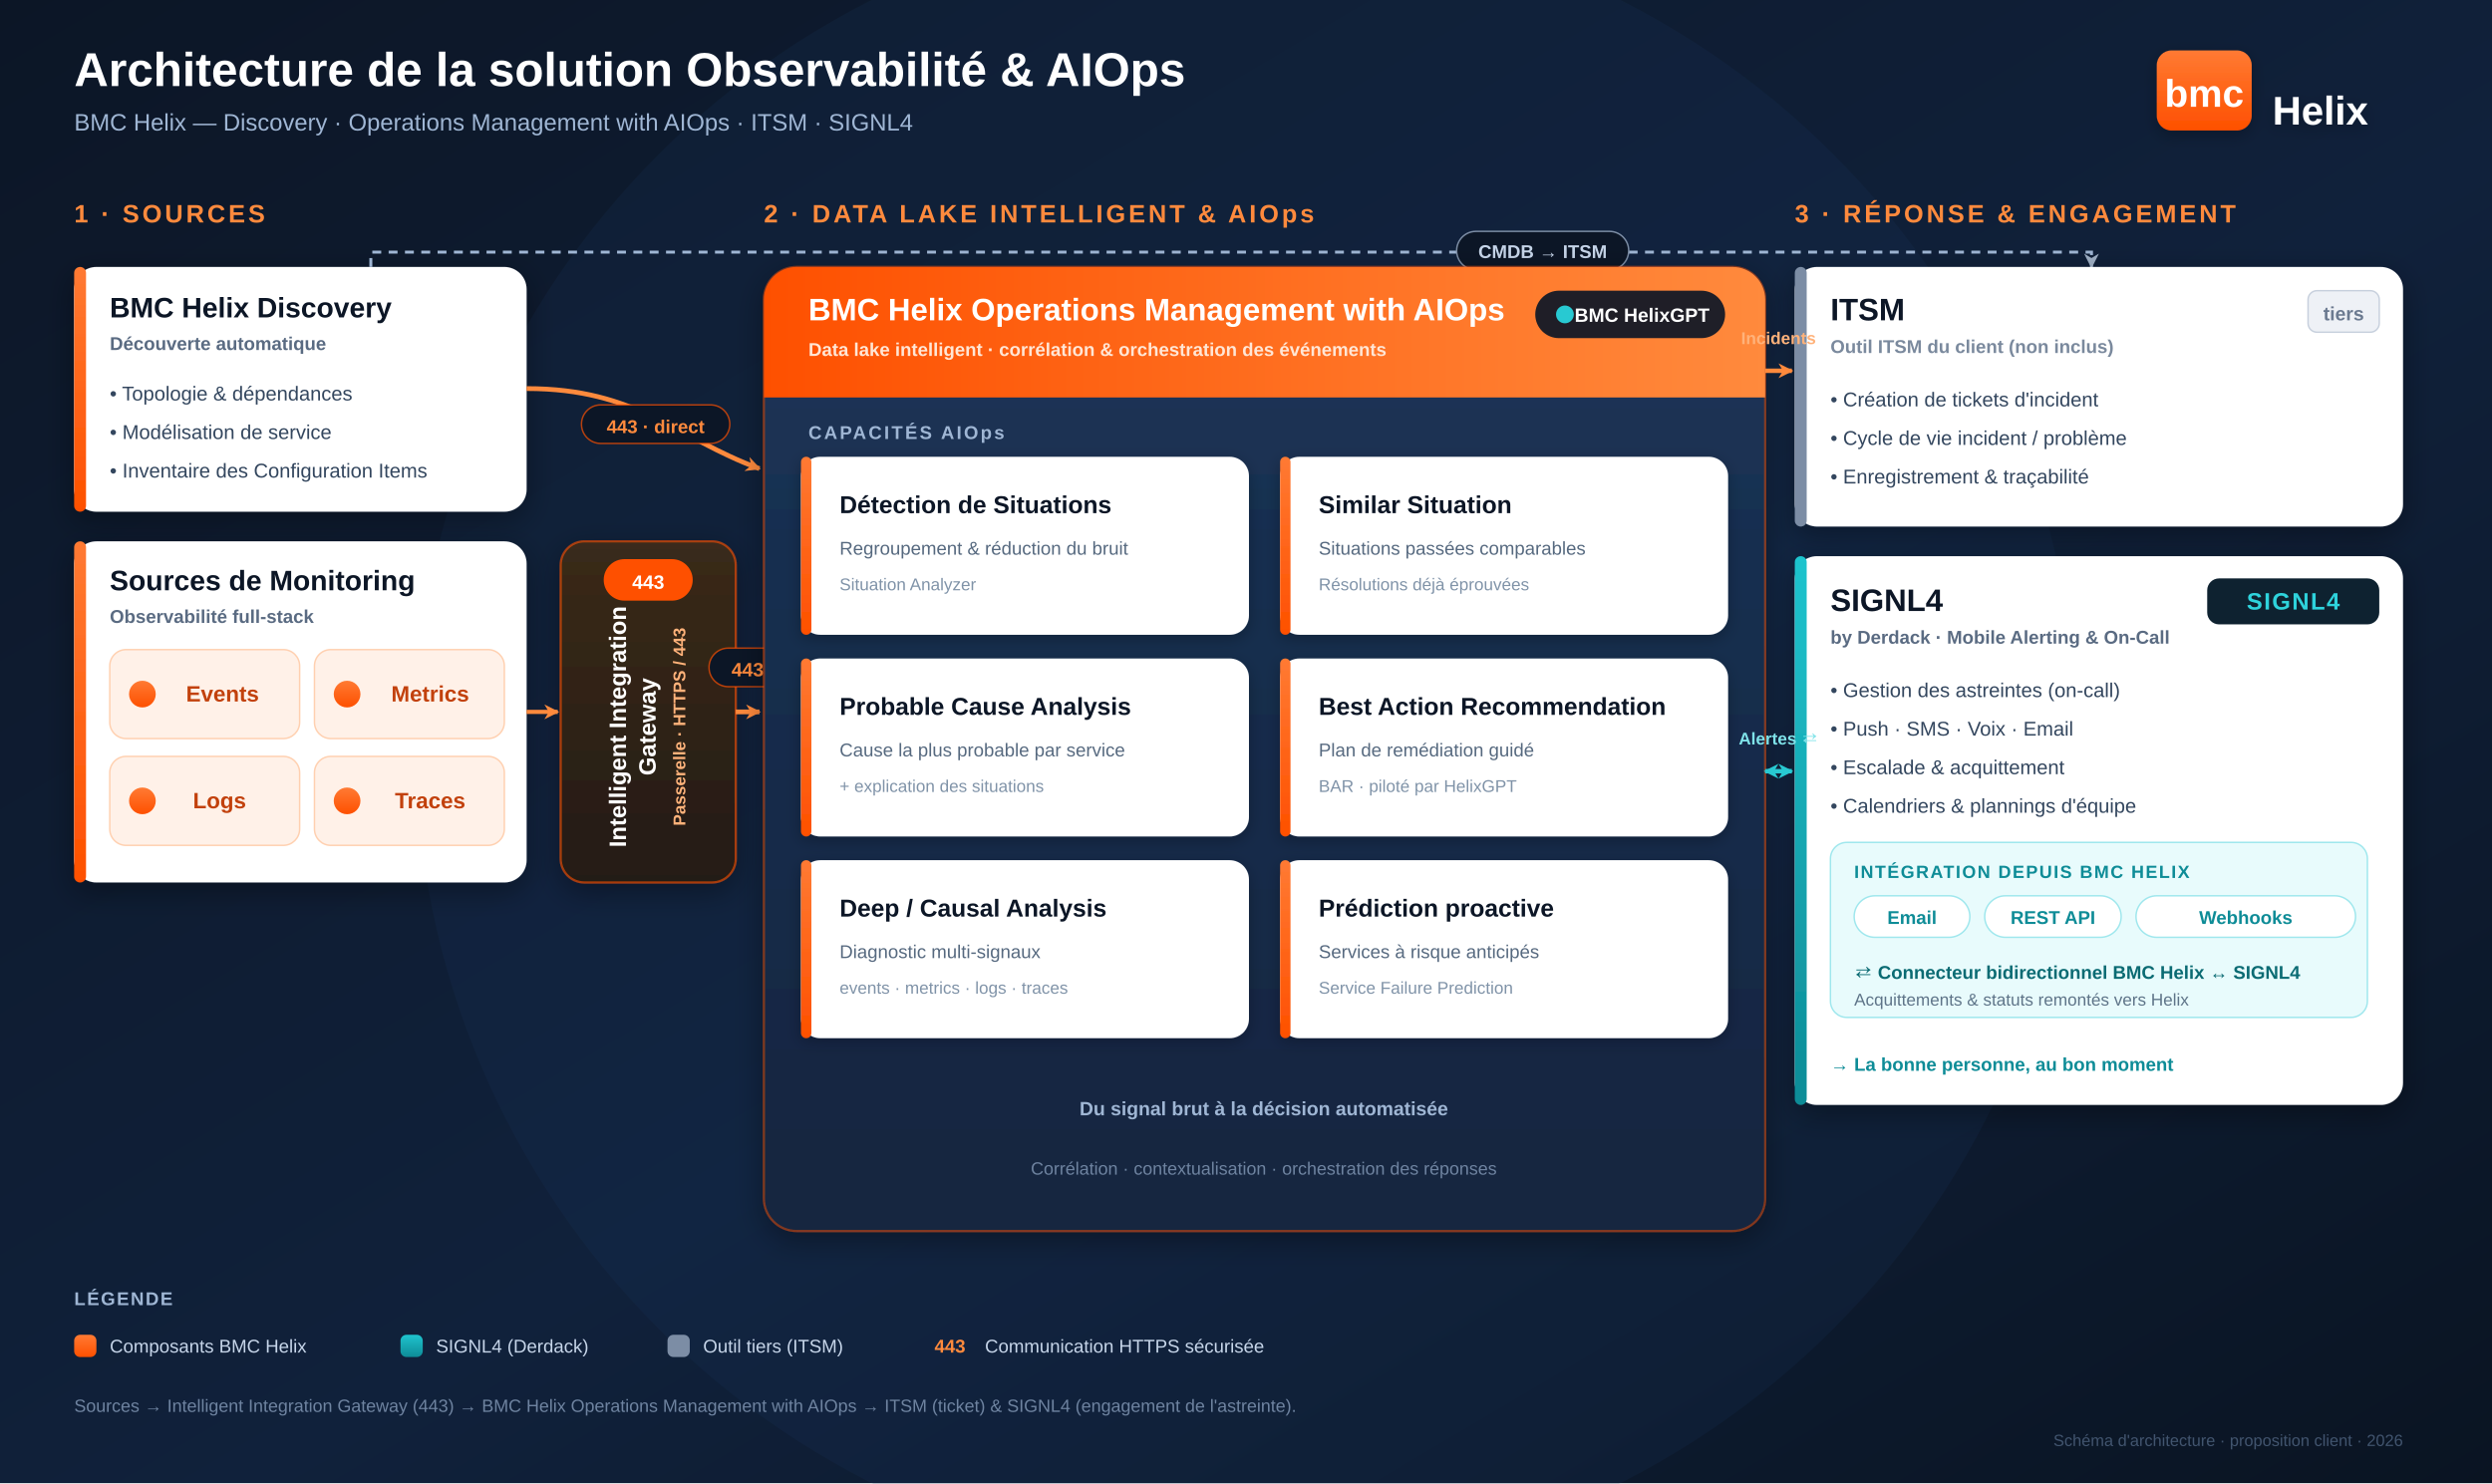
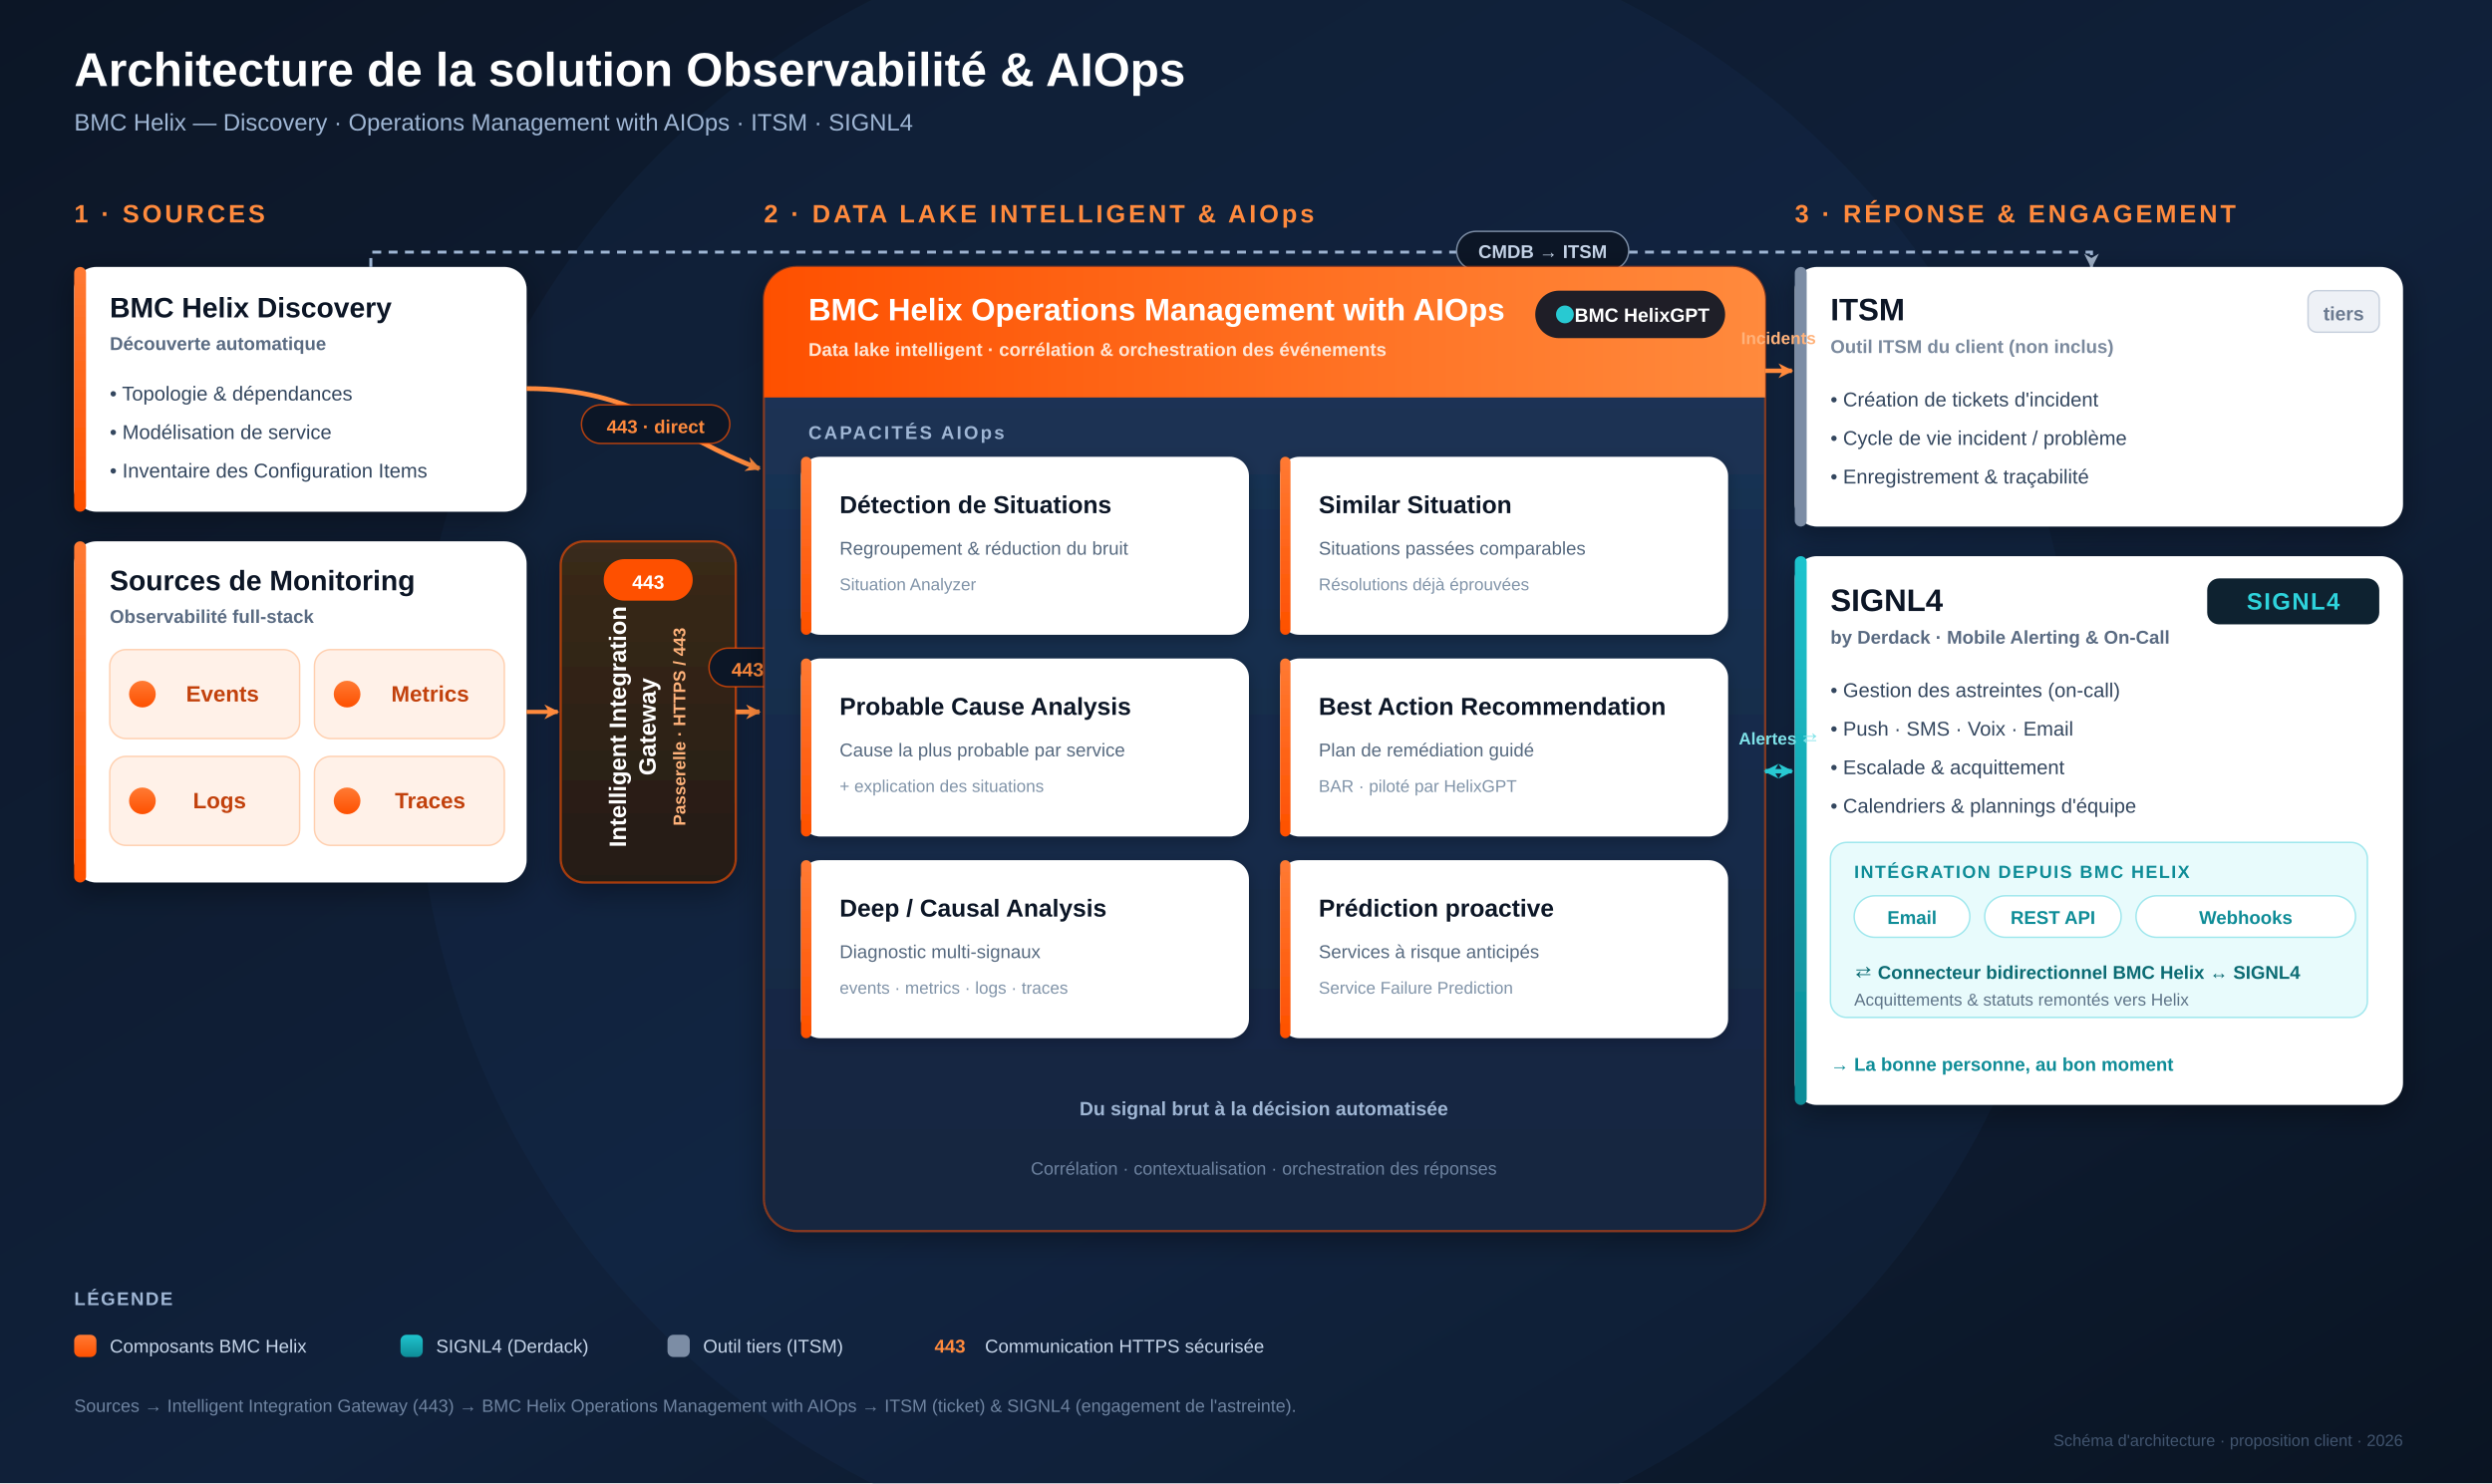
<svg xmlns="http://www.w3.org/2000/svg" width="1680" height="1000" viewBox="0 0 1680 1000" font-family="'Segoe UI','Helvetica Neue',Arial,sans-serif">
  <defs>
    <linearGradient id="bg" x1="0" y1="0" x2="1" y2="1">
      <stop offset="0" stop-color="#0C1626" />
      <stop offset="0.55" stop-color="#10213B" />
      <stop offset="1" stop-color="#0A1422" />
    </linearGradient>
    <linearGradient id="orange" x1="0" y1="0" x2="0" y2="1">
      <stop offset="0" stop-color="#FF7A33" />
      <stop offset="1" stop-color="#FE5000" />
    </linearGradient>
    <linearGradient id="orangeH" x1="0" y1="0" x2="1" y2="0">
      <stop offset="0" stop-color="#FE5000" />
      <stop offset="1" stop-color="#FF8A3D" />
    </linearGradient>
    <linearGradient id="brain" x1="0" y1="0" x2="0" y2="1">
      <stop offset="0" stop-color="#1B3357" />
      <stop offset="1" stop-color="#14253F" />
    </linearGradient>
    <linearGradient id="gw" x1="0" y1="0" x2="0" y2="1">
      <stop offset="0" stop-color="#3A2A1A" />
      <stop offset="1" stop-color="#241B12" />
    </linearGradient>
    <linearGradient id="teal" x1="0" y1="0" x2="0" y2="1">
      <stop offset="0" stop-color="#1FC4CE" />
      <stop offset="1" stop-color="#0E8C97" />
    </linearGradient>
    <filter id="shadow" x="-20%" y="-20%" width="140%" height="140%">
      <feDropShadow dx="0" dy="6" stdDeviation="10" flood-color="#000000" flood-opacity="0.35" />
    </filter>
    <filter id="softshadow" x="-30%" y="-30%" width="160%" height="160%">
      <feDropShadow dx="0" dy="3" stdDeviation="5" flood-color="#000000" flood-opacity="0.25" />
    </filter>
    <marker id="arrow" markerWidth="12" markerHeight="12" refX="9" refY="5" orient="auto" markerUnits="userSpaceOnUse">
      <path d="M0,0 L10,5 L0,10 L3,5 Z" fill="#FF8A3D" />
    </marker>
    <marker id="arrowGrey" markerWidth="12" markerHeight="12" refX="9" refY="5" orient="auto" markerUnits="userSpaceOnUse">
      <path d="M0,0 L10,5 L0,10 L3,5 Z" fill="#9FB0C6" />
    </marker>
    <marker id="arrowT" markerWidth="12" markerHeight="12" refX="9" refY="5" orient="auto" markerUnits="userSpaceOnUse">
      <path d="M0,0 L10,5 L0,10 L3,5 Z" fill="#28C9D2" />
    </marker>
    <marker id="arrowTL" markerWidth="12" markerHeight="12" refX="1" refY="5" orient="auto" markerUnits="userSpaceOnUse">
      <path d="M10,0 L0,5 L10,10 L7,5 Z" fill="#28C9D2" />
    </marker>
  </defs>
  <rect width="1680" height="1000" fill="url(#bg)" />
  <circle cx="840" cy="500" r="560" fill="#1A3A66" opacity="0.16" />
  <text x="50" y="58" fill="#FFFFFF" font-size="32" font-weight="700">Architecture de la solution Observabilité &amp; AIOps</text>
  <text x="50" y="88" fill="#9FB6D4" font-size="16">BMC Helix — Discovery · Operations Management with AIOps · ITSM · SIGNL4</text>
-   <g transform="translate(1454,34)" filter="url(#softshadow)">
-     <rect width="64" height="54" rx="10" fill="url(#orange)" />
-     <text x="32" y="38" fill="#FFFFFF" font-size="26" font-weight="800" text-anchor="middle">bmc</text>
-     <text x="78" y="50" fill="#FFFFFF" font-size="27" font-weight="800">Helix</text>
-   </g>
  <text x="50" y="150" fill="#FF8A3D" font-size="17" font-weight="700" letter-spacing="2">1 · SOURCES</text>
  <text x="515" y="150" fill="#FF8A3D" font-size="17" font-weight="700" letter-spacing="2">2 · DATA LAKE INTELLIGENT &amp; AIOps</text>
  <text x="1210" y="150" fill="#FF8A3D" font-size="17" font-weight="700" letter-spacing="2">3 · RÉPONSE &amp; ENGAGEMENT</text>
  <g filter="url(#shadow)">
    <rect x="50" y="180" width="305" height="165" rx="15" fill="#FFFFFF" />
    <rect x="50" y="180" width="8" height="165" rx="4" fill="url(#orange)" />
  </g>
  <text x="74" y="214" fill="#0C1626" font-size="19" font-weight="700">BMC Helix Discovery</text>
  <text x="74" y="236" fill="#5A6B82" font-size="12.5" font-weight="600">Découverte automatique</text>
  <g fill="#33465E" font-size="13.5">
    <text x="74" y="270">• Topologie &amp; dépendances</text>
    <text x="74" y="296">• Modélisation de service</text>
    <text x="74" y="322">• Inventaire des Configuration Items</text>
  </g>
  <g filter="url(#shadow)">
    <rect x="50" y="365" width="305" height="230" rx="15" fill="#FFFFFF" />
    <rect x="50" y="365" width="8" height="230" rx="4" fill="url(#orange)" />
  </g>
  <text x="74" y="398" fill="#0C1626" font-size="19" font-weight="700">Sources de Monitoring</text>
  <text x="74" y="420" fill="#5A6B82" font-size="12.5" font-weight="600">Observabilité full-stack</text>
  <g font-size="15" font-weight="700" text-anchor="middle">
    <g transform="translate(74,438)">
      <rect width="128" height="60" rx="11" fill="#FFF1E8" stroke="#FFD0B0" />
      <circle cx="22" cy="30" r="9" fill="url(#orange)" />
      <text x="76" y="35" fill="#C2410C">Events</text>
    </g>
    <g transform="translate(212,438)">
      <rect width="128" height="60" rx="11" fill="#FFF1E8" stroke="#FFD0B0" />
      <circle cx="22" cy="30" r="9" fill="url(#orange)" />
      <text x="78" y="35" fill="#C2410C">Metrics</text>
    </g>
    <g transform="translate(74,510)">
      <rect width="128" height="60" rx="11" fill="#FFF1E8" stroke="#FFD0B0" />
      <circle cx="22" cy="30" r="9" fill="url(#orange)" />
      <text x="74" y="35" fill="#C2410C">Logs</text>
    </g>
    <g transform="translate(212,510)">
      <rect width="128" height="60" rx="11" fill="#FFF1E8" stroke="#FFD0B0" />
      <circle cx="22" cy="30" r="9" fill="url(#orange)" />
      <text x="78" y="35" fill="#C2410C">Traces</text>
    </g>
  </g>
  <g filter="url(#shadow)">
    <rect x="378" y="365" width="118" height="230" rx="16" fill="url(#gw)" stroke="#FE5000" stroke-opacity="0.6" stroke-width="1.5" />
  </g>
  <g transform="translate(437,392)">
    <rect x="-30" y="-15" width="60" height="28" rx="14" fill="#FE5000" />
    <text x="0" y="5" fill="#FFFFFF" font-size="13" font-weight="800" text-anchor="middle">443</text>
  </g>
  <g transform="translate(437,490) rotate(-90)">
    <text text-anchor="middle" y="-15" fill="#FFFFFF" font-size="16" font-weight="700">Intelligent Integration</text>
    <text text-anchor="middle" y="5" fill="#FFFFFF" font-size="16" font-weight="700">Gateway</text>
    <text text-anchor="middle" y="25" fill="#FFB27A" font-size="11.5" font-weight="600">Passerelle · HTTPS / 443</text>
  </g>
  <path d="M355,262 C430,262 455,295 512,316" fill="none" stroke="#FF8A3D" stroke-width="3.2" marker-end="url(#arrow)" />
  <g transform="translate(442,288)">
    <rect x="-50" y="-15" width="100" height="26" rx="13" fill="#0C1626" stroke="#FE5000" stroke-opacity="0.7" />
    <text x="0" y="4" fill="#FF8A3D" font-size="12.5" font-weight="800" text-anchor="middle">443 · direct</text>
  </g>
  <path d="M355,480 L376,480" fill="none" stroke="#FF8A3D" stroke-width="2.8" marker-end="url(#arrow)" />
  <path d="M496,480 L512,480" fill="none" stroke="#FF8A3D" stroke-width="3.2" marker-end="url(#arrow)" />
  <g transform="translate(504,452)">
    <rect x="-26" y="-15" width="52" height="26" rx="13" fill="#0C1626" stroke="#FE5000" stroke-opacity="0.7" />
    <text x="0" y="4" fill="#FF8A3D" font-size="13" font-weight="800" text-anchor="middle">443</text>
  </g>
  <path d="M250,180 L250,170 L1410,170 L1410,180" fill="none" stroke="#9FB6D4" stroke-width="2" stroke-dasharray="6 5" marker-end="url(#arrowGrey)" />
  <g transform="translate(1040,170)">
    <rect x="-58" y="-14" width="116" height="26" rx="13" fill="#0C1626" stroke="#7C8DA5" />
    <text x="0" y="4" fill="#C7D6EA" font-size="12.5" font-weight="800" text-anchor="middle">CMDB → ITSM</text>
  </g>
  <g filter="url(#shadow)">
    <rect x="515" y="180" width="675" height="650" rx="22" fill="url(#brain)" />
    <rect x="515" y="180" width="675" height="650" rx="22" fill="none" stroke="#FE5000" stroke-opacity="0.45" stroke-width="1.5" />
  </g>
  <path d="M515,202 a22,22 0 0 1 22,-22 h631 a22,22 0 0 1 22,22 v66 h-675 z" fill="url(#orangeH)" />
  <text x="545" y="216" fill="#FFFFFF" font-size="21" font-weight="800">BMC Helix Operations Management with AIOps</text>
  <text x="545" y="240" fill="#FFE6D5" font-size="12.5" font-weight="600">Data lake intelligent · corrélation &amp; orchestration des événements</text>
  <g transform="translate(1035,196)">
    <rect width="128" height="32" rx="16" fill="#0C1626" opacity="0.92" />
    <circle cx="20" cy="16" r="6" fill="#28C9D2" />
    <text x="72" y="21" fill="#FFFFFF" font-size="13" font-weight="700" text-anchor="middle">BMC HelixGPT</text>
  </g>
  <text x="545" y="296" fill="#9FB6D4" font-size="12.5" font-weight="700" letter-spacing="1.5">CAPACITÉS AIOps</text>
  <g filter="url(#softshadow)">
    <rect x="540" y="308" width="302" height="120" rx="13" fill="#FFFFFF" />
    <rect x="540" y="308" width="7" height="120" rx="3.5" fill="url(#orange)" />
  </g>
  <text x="566" y="346" fill="#0C1626" font-size="16.5" font-weight="700">Détection de Situations</text>
  <text x="566" y="374" fill="#56697F" font-size="12.5">Regroupement &amp; réduction du bruit</text>
  <text x="566" y="398" fill="#8093A8" font-size="11.5">Situation Analyzer</text>
  <g filter="url(#softshadow)">
    <rect x="863" y="308" width="302" height="120" rx="13" fill="#FFFFFF" />
    <rect x="863" y="308" width="7" height="120" rx="3.5" fill="url(#orange)" />
  </g>
  <text x="889" y="346" fill="#0C1626" font-size="16.5" font-weight="700">Similar Situation</text>
  <text x="889" y="374" fill="#56697F" font-size="12.5">Situations passées comparables</text>
  <text x="889" y="398" fill="#8093A8" font-size="11.5">Résolutions déjà éprouvées</text>
  <g filter="url(#softshadow)">
    <rect x="540" y="444" width="302" height="120" rx="13" fill="#FFFFFF" />
    <rect x="540" y="444" width="7" height="120" rx="3.5" fill="url(#orange)" />
  </g>
  <text x="566" y="482" fill="#0C1626" font-size="16.5" font-weight="700">Probable Cause Analysis</text>
  <text x="566" y="510" fill="#56697F" font-size="12.5">Cause la plus probable par service</text>
  <text x="566" y="534" fill="#8093A8" font-size="11.5">+ explication des situations</text>
  <g filter="url(#softshadow)">
    <rect x="863" y="444" width="302" height="120" rx="13" fill="#FFFFFF" />
    <rect x="863" y="444" width="7" height="120" rx="3.5" fill="url(#orange)" />
  </g>
  <text x="889" y="482" fill="#0C1626" font-size="16.5" font-weight="700">Best Action Recommendation</text>
  <text x="889" y="510" fill="#56697F" font-size="12.5">Plan de remédiation guidé</text>
  <text x="889" y="534" fill="#8093A8" font-size="11.5">BAR · piloté par HelixGPT</text>
  <g filter="url(#softshadow)">
    <rect x="540" y="580" width="302" height="120" rx="13" fill="#FFFFFF" />
    <rect x="540" y="580" width="7" height="120" rx="3.5" fill="url(#orange)" />
  </g>
  <text x="566" y="618" fill="#0C1626" font-size="16.5" font-weight="700">Deep / Causal Analysis</text>
  <text x="566" y="646" fill="#56697F" font-size="12.5">Diagnostic multi-signaux</text>
  <text x="566" y="670" fill="#8093A8" font-size="11.5">events · metrics · logs · traces</text>
  <g filter="url(#softshadow)">
    <rect x="863" y="580" width="302" height="120" rx="13" fill="#FFFFFF" />
    <rect x="863" y="580" width="7" height="120" rx="3.5" fill="url(#orange)" />
  </g>
  <text x="889" y="618" fill="#0C1626" font-size="16.5" font-weight="700">Prédiction proactive</text>
  <text x="889" y="646" fill="#56697F" font-size="12.5">Services à risque anticipés</text>
  <text x="889" y="670" fill="#8093A8" font-size="11.5">Service Failure Prediction</text>
  <text x="852" y="752" fill="#9FB6D4" font-size="13" font-weight="600" text-anchor="middle">Du signal brut à la décision automatisée</text>
  <text x="852" y="792" fill="#6E83A0" font-size="12" text-anchor="middle">Corrélation · contextualisation · orchestration des réponses</text>
  <g filter="url(#shadow)">
    <rect x="1210" y="180" width="410" height="175" rx="15" fill="#FFFFFF" />
    <rect x="1210" y="180" width="8" height="175" rx="4" fill="#7C8DA5" />
  </g>
  <g transform="translate(1556,196)">
    <rect width="48" height="28" rx="6" fill="#EEF1F6" stroke="#C7D0DD" />
    <text x="24" y="20" fill="#6B7A90" font-size="13" font-weight="700" text-anchor="middle">tiers</text>
  </g>
  <text x="1234" y="216" fill="#0C1626" font-size="21" font-weight="700">ITSM</text>
  <text x="1234" y="238" fill="#7A899D" font-size="12.5" font-weight="600">Outil ITSM du client (non inclus)</text>
  <g fill="#33465E" font-size="13.5">
    <text x="1234" y="274">• Création de tickets d'incident</text>
    <text x="1234" y="300">• Cycle de vie incident / problème</text>
    <text x="1234" y="326">• Enregistrement &amp; traçabilité</text>
  </g>
  <g filter="url(#shadow)">
    <rect x="1210" y="375" width="410" height="370" rx="15" fill="#FFFFFF" />
    <rect x="1210" y="375" width="8" height="370" rx="4" fill="url(#teal)" />
  </g>
  <g transform="translate(1488,390)">
    <rect width="116" height="31" rx="8" fill="#0E2230" />
    <text x="58" y="21" fill="#2ED3DC" font-size="16" font-weight="800" text-anchor="middle" letter-spacing="1">SIGNL4</text>
  </g>
  <text x="1234" y="412" fill="#0C1626" font-size="21" font-weight="700">SIGNL4</text>
  <text x="1234" y="434" fill="#5A6B82" font-size="12.5" font-weight="600">by Derdack · Mobile Alerting &amp; On-Call</text>
  <g fill="#33465E" font-size="13.5">
    <text x="1234" y="470">• Gestion des astreintes (on-call)</text>
    <text x="1234" y="496">• Push · SMS · Voix · Email</text>
    <text x="1234" y="522">• Escalade &amp; acquittement</text>
    <text x="1234" y="548">• Calendriers &amp; plannings d'équipe</text>
  </g>
  <rect x="1234" y="568" width="362" height="118" rx="11" fill="#E8FBFC" stroke="#9FE7ED" />
  <text x="1250" y="592" fill="#0E8C97" font-size="12" font-weight="800" letter-spacing="1">INTÉGRATION DEPUIS BMC HELIX</text>
  <g font-size="12.5" font-weight="700" text-anchor="middle" fill="#0E8C97">
    <g transform="translate(1250,604)">
      <rect width="78" height="28" rx="14" fill="#FFFFFF" stroke="#9FE7ED" />
      <text x="39" y="19">Email</text>
    </g>
    <g transform="translate(1338,604)">
      <rect width="92" height="28" rx="14" fill="#FFFFFF" stroke="#9FE7ED" />
      <text x="46" y="19">REST API</text>
    </g>
    <g transform="translate(1440,604)">
      <rect width="148" height="28" rx="14" fill="#FFFFFF" stroke="#9FE7ED" />
      <text x="74" y="19">Webhooks</text>
    </g>
  </g>
  <text x="1250" y="660" fill="#0B6B73" font-size="12.5" font-weight="700">⇄ Connecteur bidirectionnel BMC Helix ↔ SIGNL4</text>
  <text x="1250" y="678" fill="#5E7488" font-size="11.5">Acquittements &amp; statuts remontés vers Helix</text>
  <text x="1234" y="722" fill="#0E8C97" font-size="12.5" font-weight="700">→ La bonne personne, au bon moment</text>
  <path d="M1190,250 L1208,250" fill="none" stroke="#FF8A3D" stroke-width="3" marker-end="url(#arrow)" />
  <g transform="translate(1199,232)">
    <text x="0" y="0" fill="#FFB27A" font-size="11.5" font-weight="700" text-anchor="middle">Incidents</text>
  </g>
  <path d="M1208,520 L1190,520" fill="none" stroke="#28C9D2" stroke-width="3" marker-start="url(#arrowTL)" marker-end="url(#arrowT)" />
  <g transform="translate(1199,502)">
    <text x="0" y="0" fill="#7FE3E9" font-size="11.5" font-weight="700" text-anchor="middle">Alertes ⇄</text>
  </g>
  <g transform="translate(50,880)">
    <text x="0" y="0" fill="#9FB6D4" font-size="12.5" font-weight="700" letter-spacing="1">LÉGENDE</text>
    <g transform="translate(0,20)">
      <rect width="15" height="15" rx="4" fill="url(#orange)" />
      <text x="24" y="12" fill="#C7D6EA" font-size="12.5">Composants BMC Helix</text>
      <g transform="translate(220,0)">
        <rect width="15" height="15" rx="4" fill="url(#teal)" />
        <text x="24" y="12" fill="#C7D6EA" font-size="12.5">SIGNL4 (Derdack)</text>
      </g>
      <g transform="translate(400,0)">
        <rect width="15" height="15" rx="4" fill="#7C8DA5" />
        <text x="24" y="12" fill="#C7D6EA" font-size="12.5">Outil tiers (ITSM)</text>
      </g>
      <g transform="translate(580,0)">
        <text x="0" y="12" fill="#FF8A3D" font-size="12.5" font-weight="800">443</text>
        <text x="34" y="12" fill="#C7D6EA" font-size="12.5">Communication HTTPS sécurisée</text>
      </g>
    </g>
  </g>
  <text x="50" y="952" fill="#6E83A0" font-size="12">Sources → Intelligent Integration Gateway (443) → BMC Helix Operations Management with AIOps → ITSM (ticket) &amp; SIGNL4 (engagement de l'astreinte).</text>
  <text x="1620" y="975" fill="#41546E" font-size="11" text-anchor="end">Schéma d'architecture · proposition client · 2026</text>
</svg>
